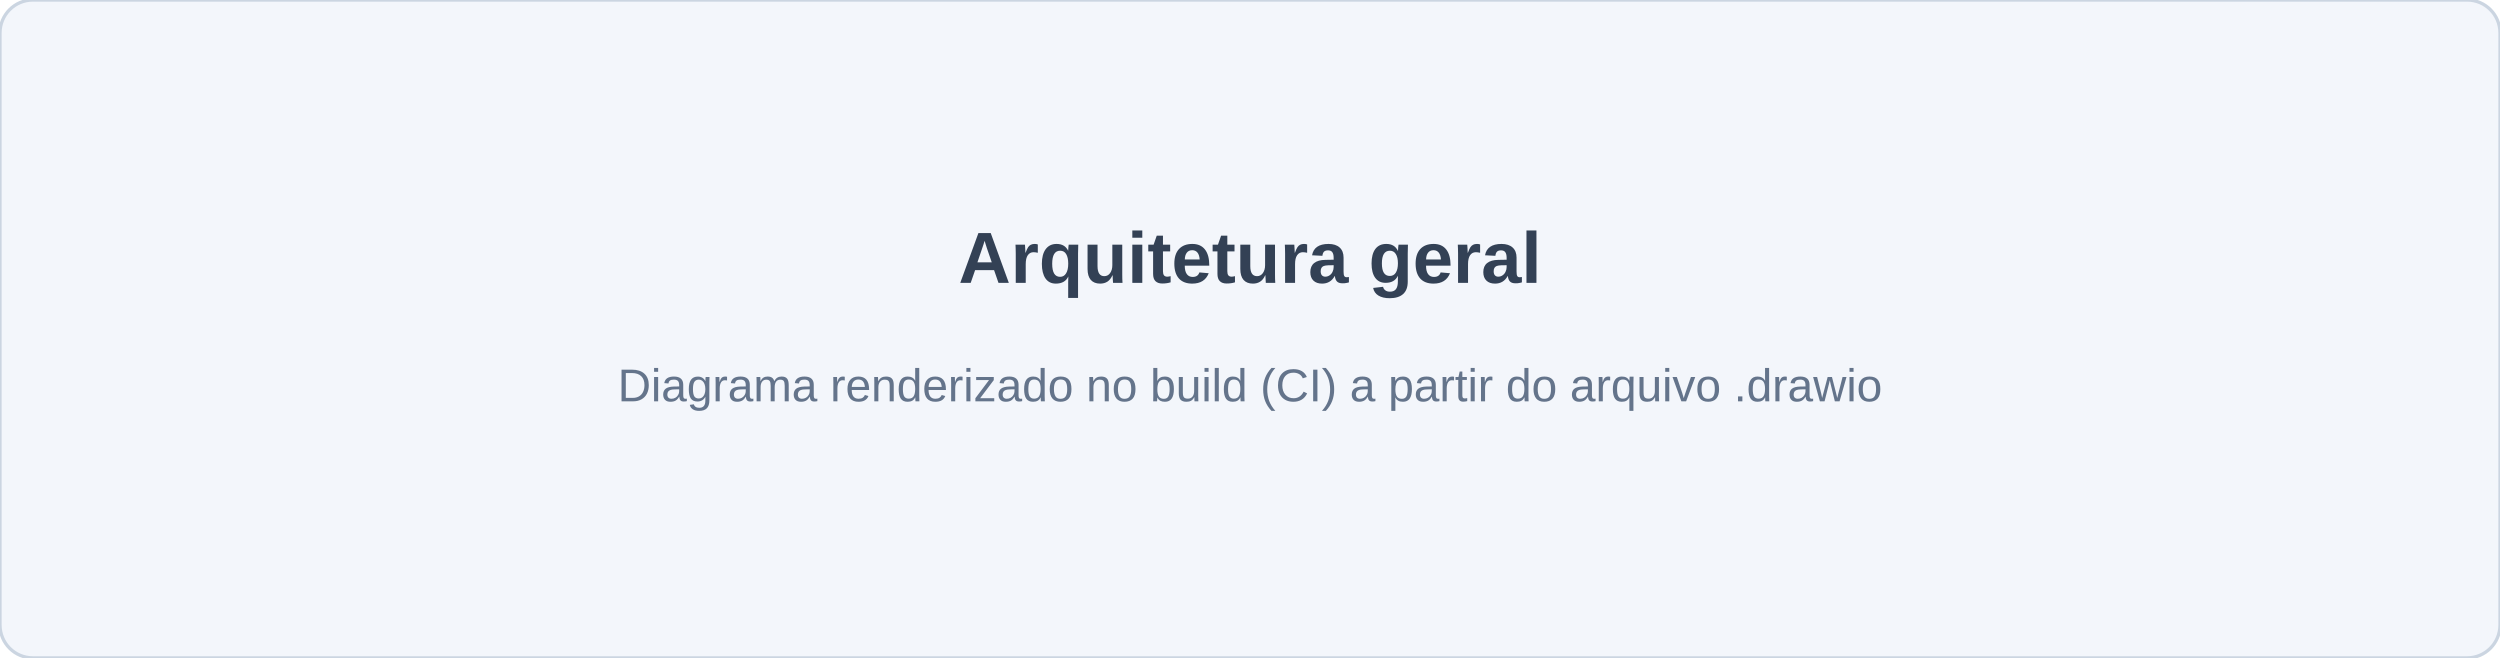
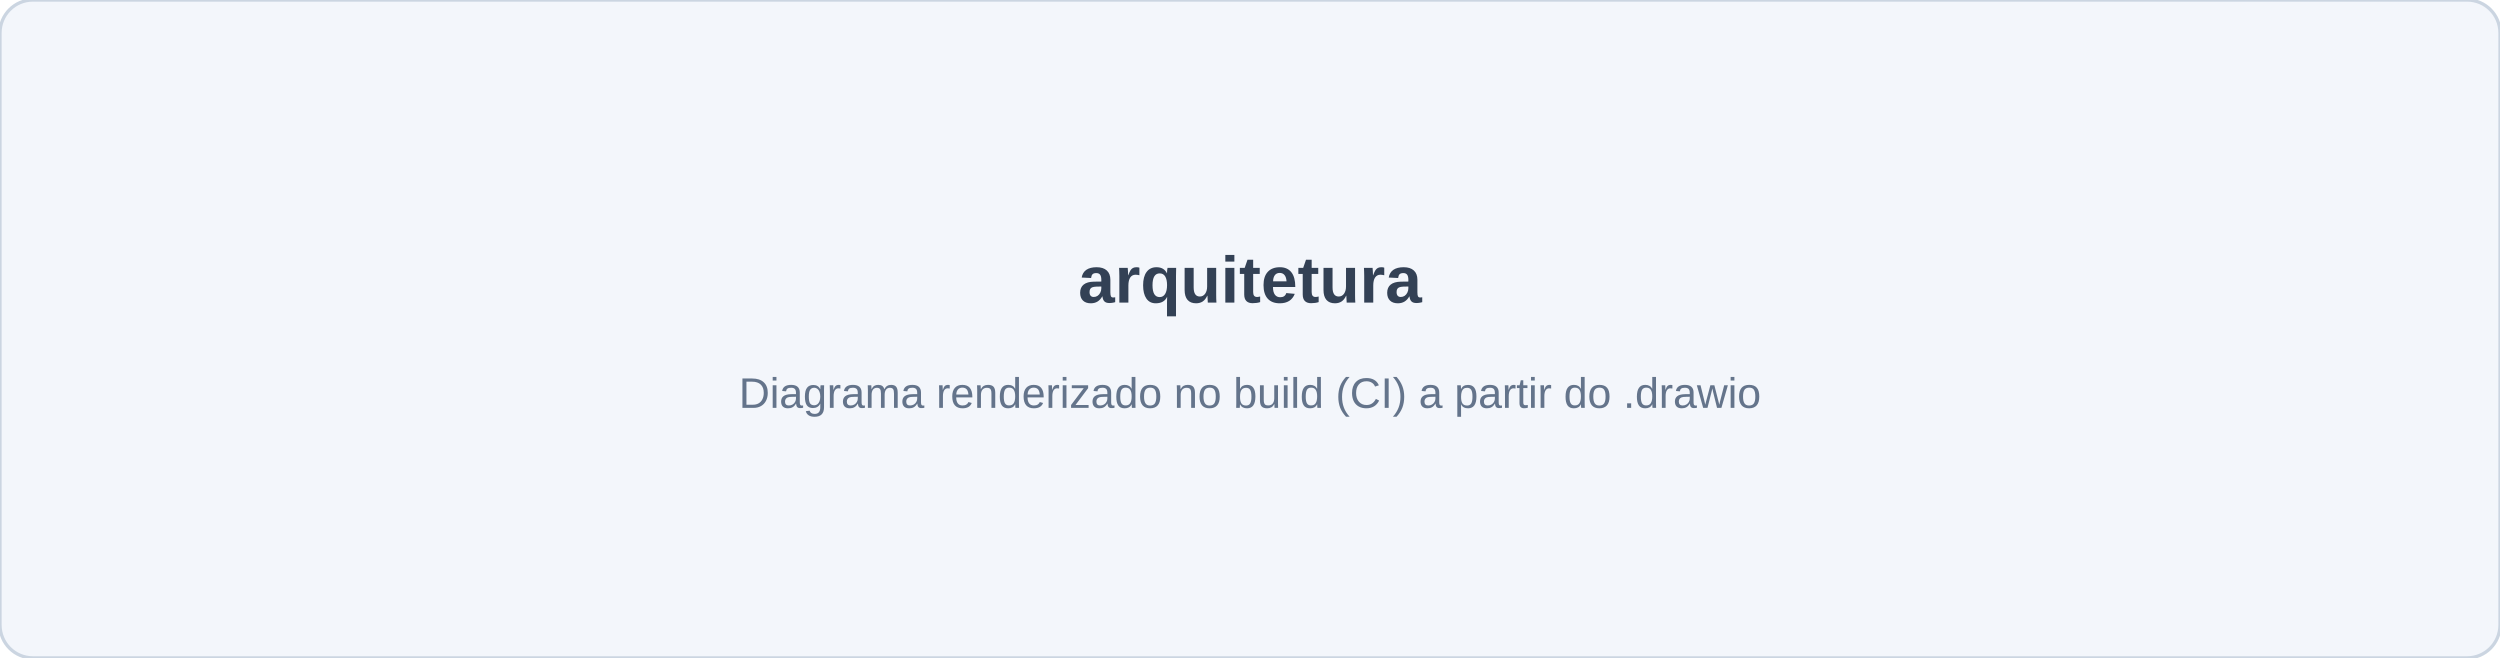
<svg xmlns="http://www.w3.org/2000/svg" width="760" height="200" viewBox="0 0 760 200">
  <rect width="760" height="200" rx="10" fill="#f3f6fb" stroke="#cbd5e1" />
-   <text x="380" y="86" font-family="Segoe UI, Arial, sans-serif" font-size="22" font-weight="600" fill="#334155" text-anchor="middle">Arquitetura geral</text>
-   <text x="380" y="122" font-family="Segoe UI, Arial, sans-serif" font-size="14" fill="#64748b" text-anchor="middle">Diagrama renderizado no build (CI) a partir do arquivo .drawio</text>
+   <text x="380" y="92" font-family="Segoe UI, Arial, sans-serif" font-size="20" font-weight="600" fill="#334155" text-anchor="middle">arquitetura</text>
+   <text x="380" y="124" font-family="Segoe UI, Arial, sans-serif" font-size="13" fill="#64748b" text-anchor="middle">Diagrama renderizado no build (CI) a partir do .drawio</text>
</svg>
